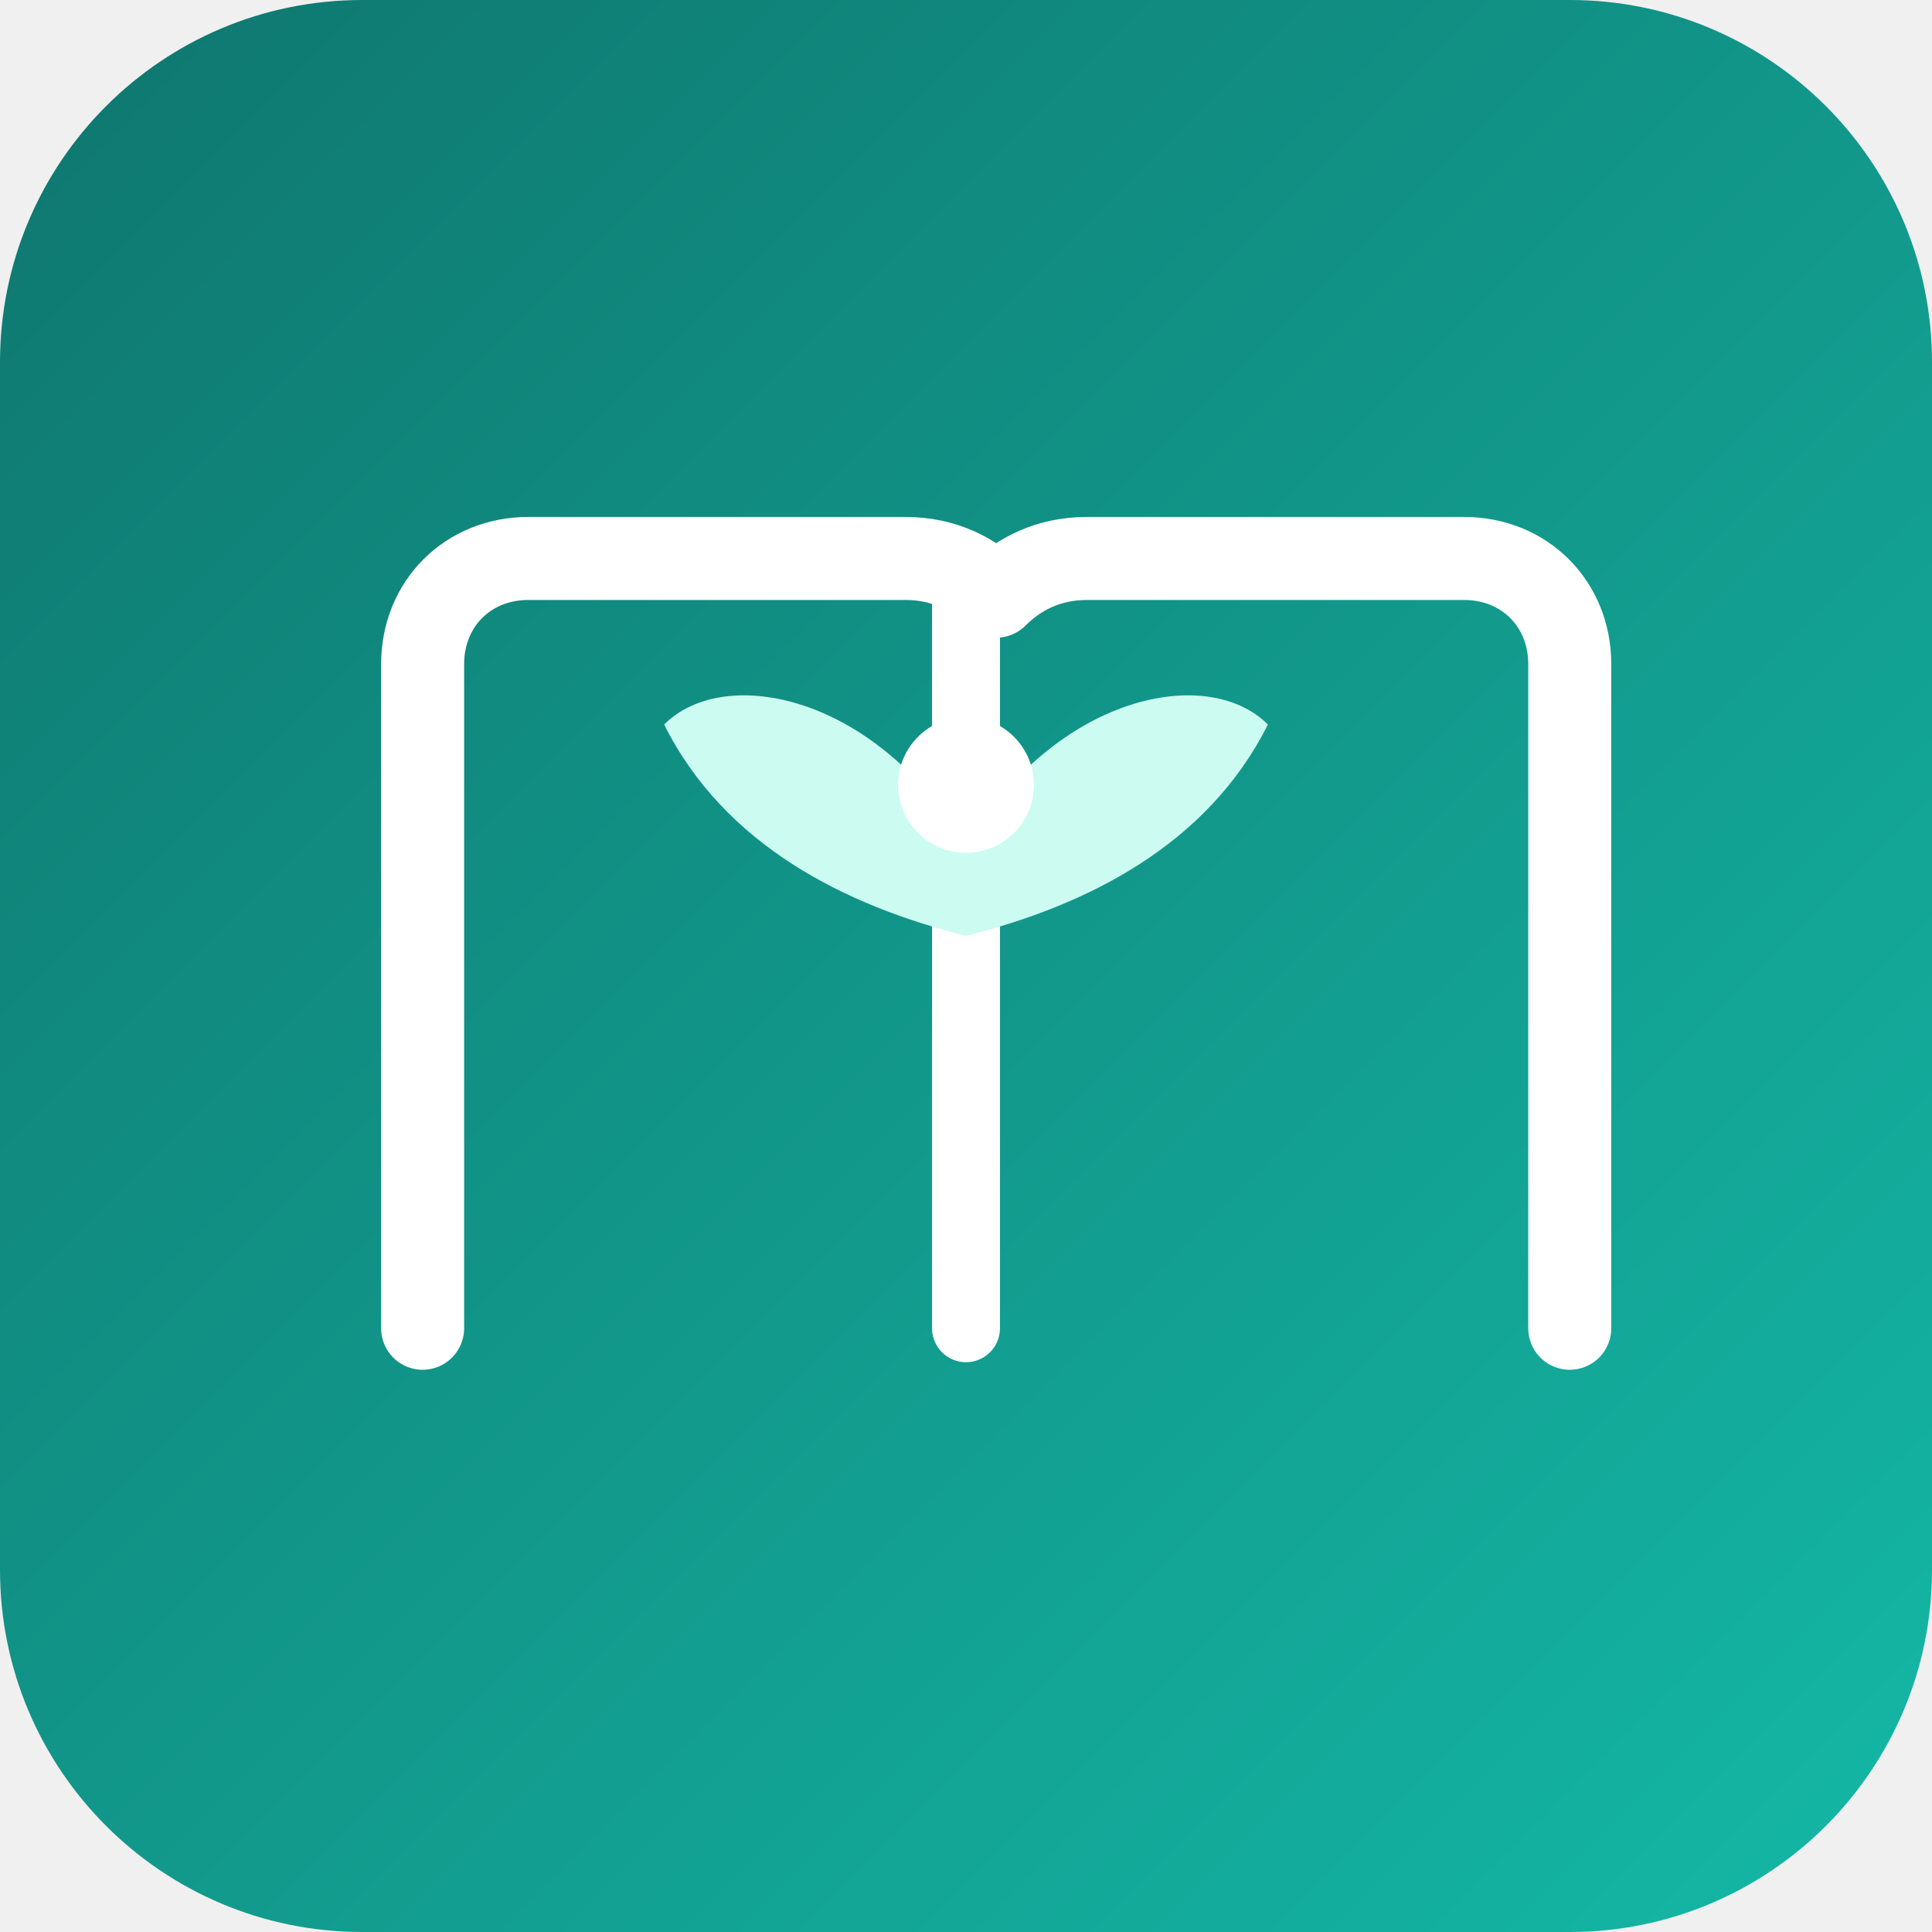
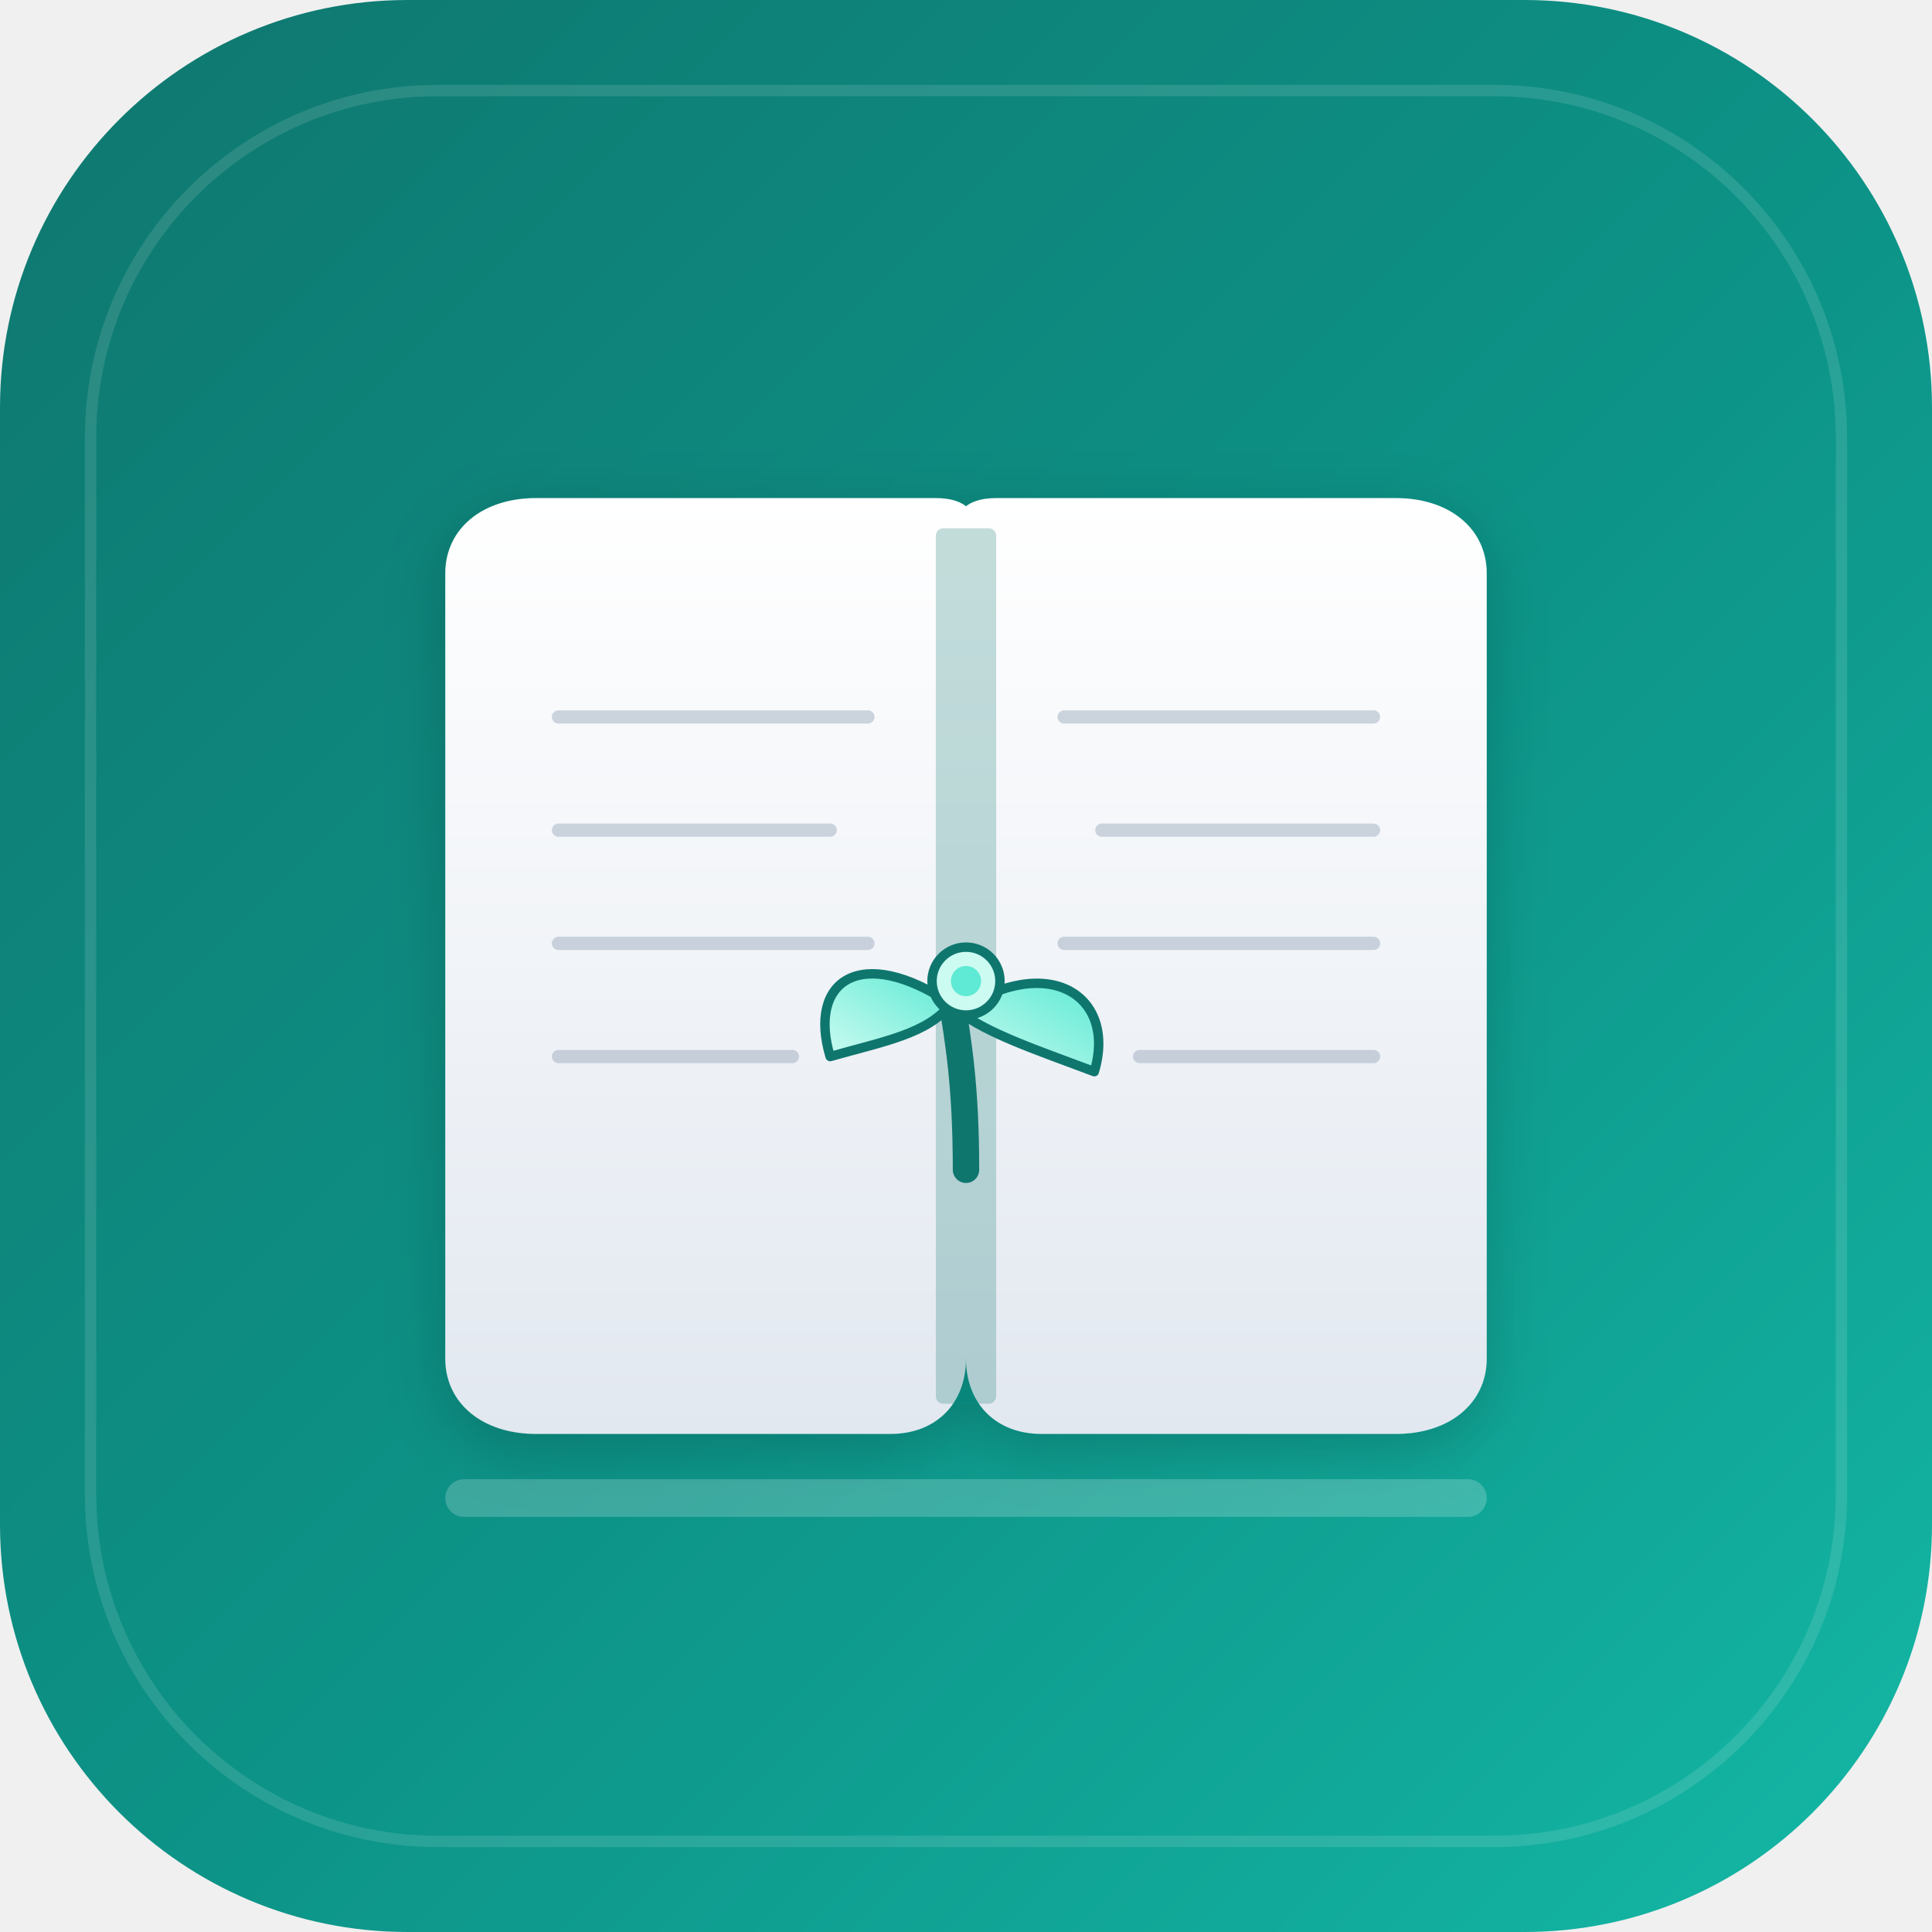
- <svg xmlns="http://www.w3.org/2000/svg" viewBox="0 0 512 512">
+ <svg xmlns="http://www.w3.org/2000/svg" viewBox="0 0 512 512" width="512" height="512">
  <defs>
-     <linearGradient id="g" x1="0" y1="0" x2="1" y2="1">
+     <linearGradient id="bg" x1="0%" y1="0%" x2="100%" y2="100%">
      <stop offset="0%" stop-color="#0f766e" />
+       <stop offset="55%" stop-color="#0d9488" />
      <stop offset="100%" stop-color="#14b8a6" />
    </linearGradient>
+     <linearGradient id="leaf" x1="0%" y1="100%" x2="100%" y2="0%">
+       <stop offset="0%" stop-color="#ccfbf1" />
+       <stop offset="100%" stop-color="#5eead4" />
+     </linearGradient>
+     <linearGradient id="page" x1="0%" y1="0%" x2="0%" y2="100%">
+       <stop offset="0%" stop-color="#ffffff" />
+       <stop offset="100%" stop-color="#e2e8f0" />
+     </linearGradient>
+     <filter id="soft" x="-20%" y="-20%" width="140%" height="140%">
+       <feDropShadow dx="0" dy="4" stdDeviation="8" flood-color="#000" flood-opacity="0.18" />
+     </filter>
  </defs>
-   <rect width="512" height="512" rx="96" fill="url(#g)" />
-   <path d="M112 352 V176 c0-16 12-28 28-28 H240 c10 0 18 4 24 10 c6-6 14-10 24-10 h100 c16 0 28 12 28 28 v176" fill="none" stroke="#fff" stroke-width="22" stroke-linecap="round" stroke-linejoin="round" />
-   <path d="M256 156 V352" stroke="#fff" stroke-width="18" stroke-linecap="round" />
-   <path d="M256 224 c-24-40-64-48-80-32 c16 32 48 48 80 56 c32-8 64-24 80-56 c-16-16-56-8-80 32z" fill="#ccfbf1" />
-   <circle cx="256" cy="208" r="18" fill="#fff" />
+   <rect width="512" height="512" rx="108" ry="108" fill="url(#bg)" />
+   <rect x="24" y="24" width="464" height="464" rx="92" ry="92" fill="none" stroke="rgba(255,255,255,0.12)" stroke-width="3" />
+   <g filter="url(#soft)">
+     <path d="M118 152 C118 140 128 132 142 132 L248 132 C256 132 262 136 256 148 L256 360 C256 372 248 380 236 380 L142 380 C128 380 118 372 118 360 Z" fill="url(#page)" />
+     <path d="M394 152 C394 140 384 132 370 132 L264 132 C256 132 250 136 256 148 L256 360 C256 372 264 380 276 380 L370 380 C384 380 394 372 394 360 Z" fill="url(#page)" />
+     <rect x="248" y="140" width="16" height="232" rx="2" fill="#0f766e" opacity="0.25" />
+     <g stroke="#94a3b8" stroke-width="3.5" stroke-linecap="round" opacity="0.45">
+       <line x1="148" y1="190" x2="230" y2="190" />
+       <line x1="148" y1="220" x2="220" y2="220" />
+       <line x1="148" y1="250" x2="230" y2="250" />
+       <line x1="148" y1="280" x2="210" y2="280" />
+     </g>
+     <g stroke="#94a3b8" stroke-width="3.5" stroke-linecap="round" opacity="0.45">
+       <line x1="282" y1="190" x2="364" y2="190" />
+       <line x1="292" y1="220" x2="364" y2="220" />
+       <line x1="282" y1="250" x2="364" y2="250" />
+       <line x1="302" y1="280" x2="364" y2="280" />
+     </g>
+   </g>
+   <g transform="translate(256, 268)">
+     <path d="M0 42 C0 20 -2 8 -4 -4" fill="none" stroke="#0f766e" stroke-width="7" stroke-linecap="round" />
+     <path d="M-4 -2 C-28 -18 -42 -8 -36 12 C-22 8 -10 6 -4 -2Z" fill="url(#leaf)" stroke="#0f766e" stroke-width="2.5" stroke-linejoin="round" />
+     <path d="M-2 0 C22 -16 40 -4 34 16 C18 10 6 6 -2 0Z" fill="url(#leaf)" stroke="#0f766e" stroke-width="2.5" stroke-linejoin="round" />
+     <circle cx="0" cy="-8" r="9" fill="#ccfbf1" stroke="#0f766e" stroke-width="2.5" />
+     <circle cx="0" cy="-8" r="4" fill="#5eead4" />
+   </g>
+   <rect x="118" y="392" width="276" height="10" rx="5" fill="rgba(255,255,255,0.2)" />
</svg>
